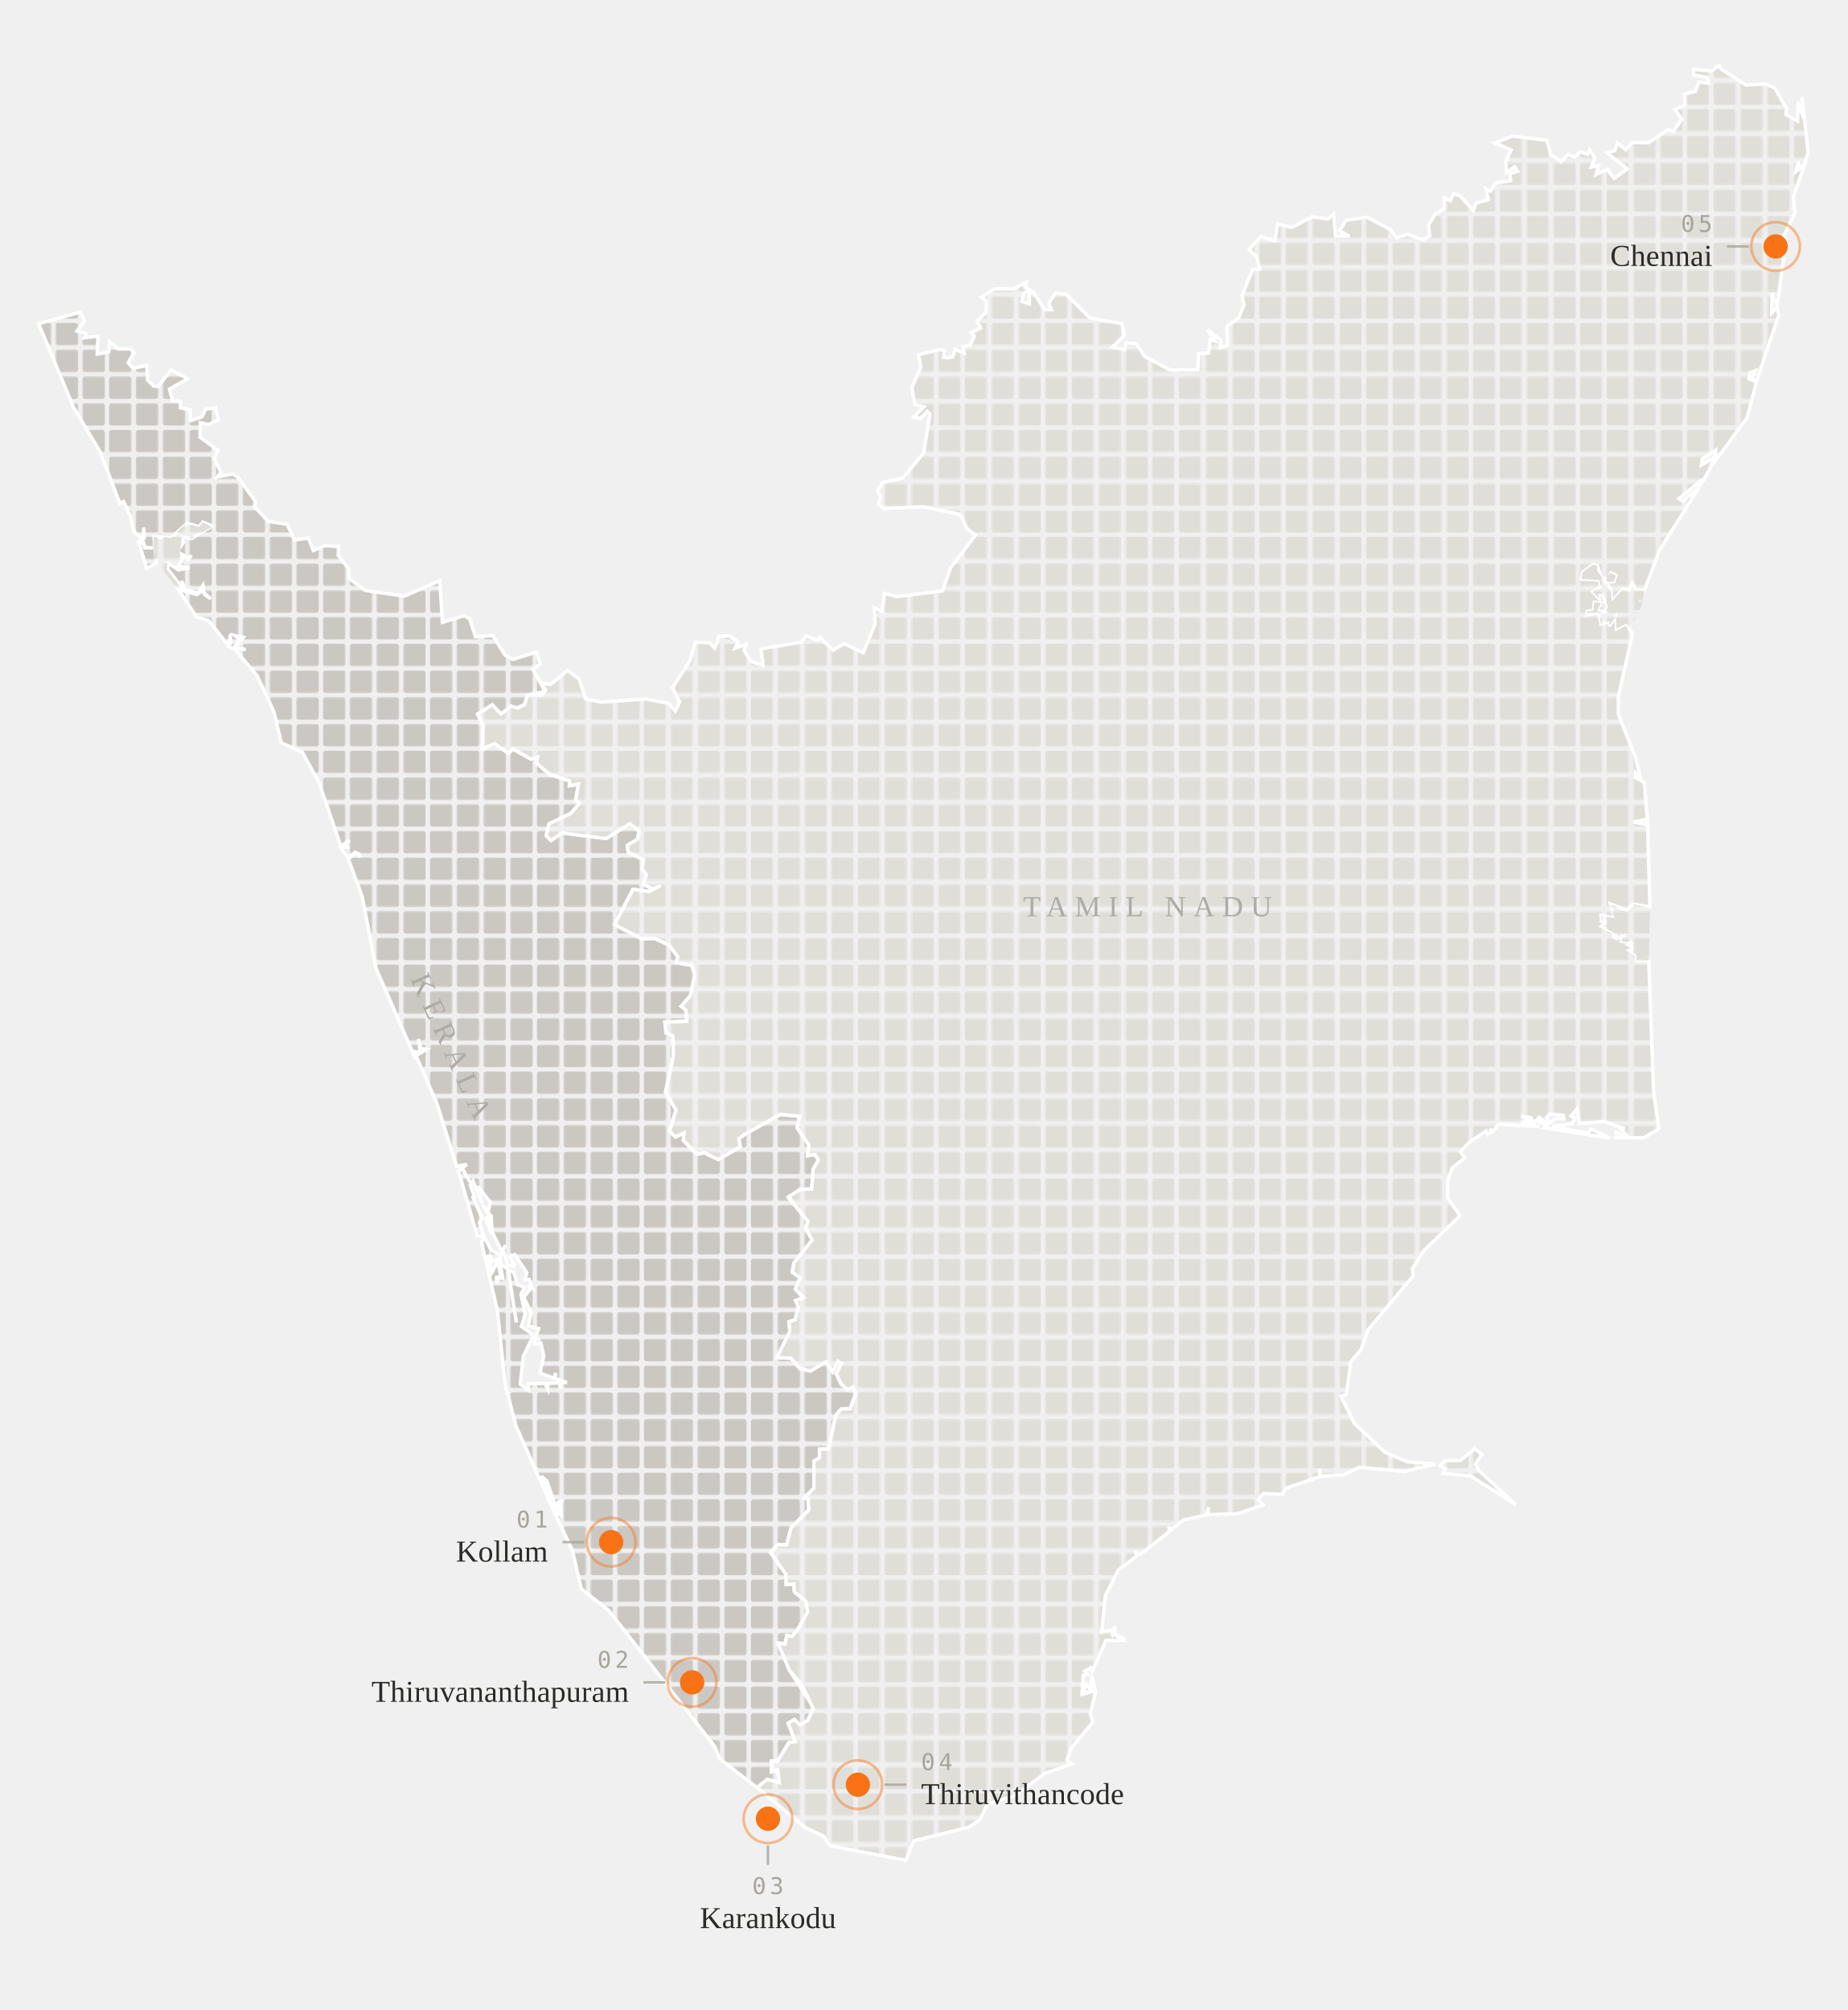
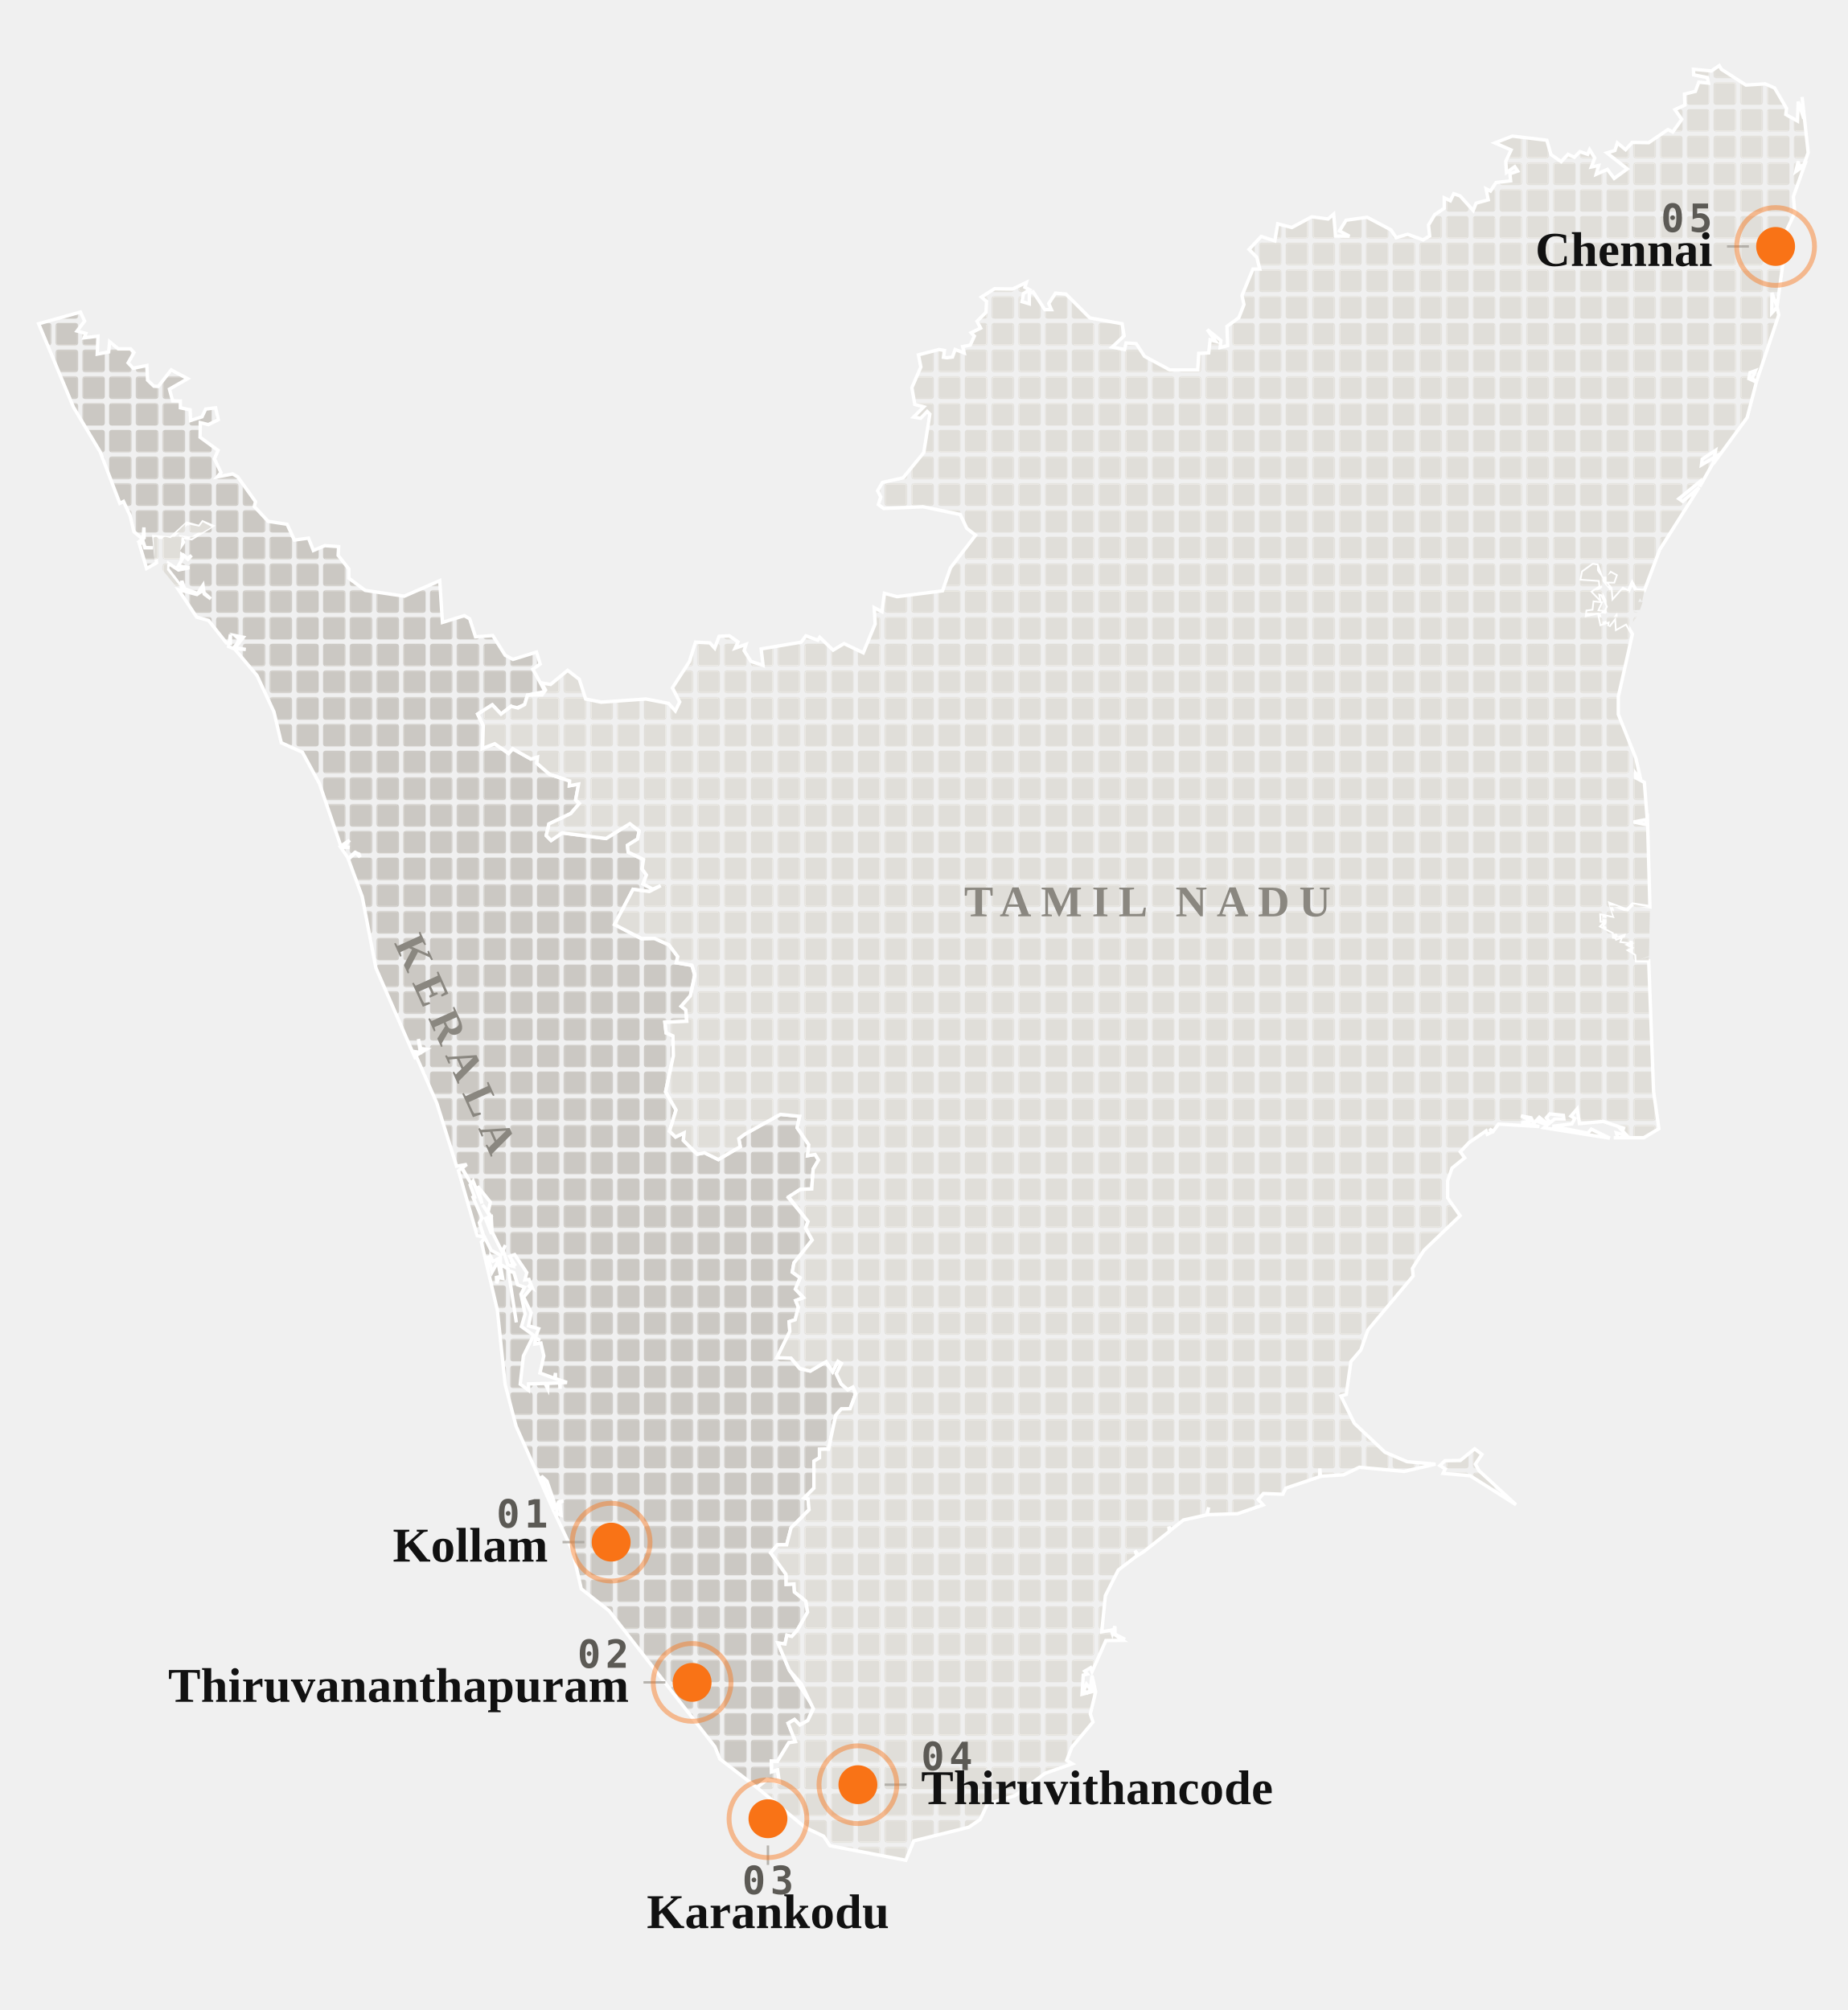
<svg xmlns="http://www.w3.org/2000/svg" viewBox="0 0 760 827" preserveAspectRatio="xMidYMid meet" role="img" aria-labelledby="s-t s-d">
  <style>
    .s text { font-family: 'Familjen Grotesk','Inter',system-ui,-apple-system,'Segoe UI',sans-serif; }
    .s-panel { stroke: #FFFFFF; stroke-width: 1.4; fill-rule: evenodd; }
-     .s-name { fill: #AEABA5; font-size: 12px; font-weight: 500; letter-spacing: .26em; }
-     .s-num { fill: #A8A49D; font-family: 'IBM Plex Mono',ui-monospace,SFMono-Regular,Menlo,monospace; font-size: 9.5px; letter-spacing: .16em; }
-     .s-city { fill: #2B2B28; font-size: 12.5px; font-weight: 500; letter-spacing: .005em; }
+     .s-name { fill: #8A8780; font-size: 18px; font-weight: 600; letter-spacing: .22em; }
+     .s-num { fill: #5C5A55; font-family: 'IBM Plex Mono',ui-monospace,SFMono-Regular,Menlo,monospace; font-size: 16px; font-weight: 600; letter-spacing: .12em; }
+     .s-city { fill: #111111; font-size: 20px; font-weight: 600; letter-spacing: .005em; }
+     .s-hit { fill: transparent; }
    .s-tick { stroke: #A8A49D; stroke-width: 1; opacity: .8; }
    .s-site { cursor: pointer; outline: none; }
-     .s-ring { fill: none; stroke: #f97316; stroke-width: 1.1; opacity: .45;
+     .s-ring { fill: none; stroke: #f97316; stroke-width: 2; opacity: .45;
      transition: opacity .22s ease; }
    .s-disc { fill: #f97316; }
    .s-rays { stroke: #f97316; stroke-width: 1.4; stroke-linecap: round; fill: none;
      opacity: 0; transition: opacity .22s ease; }
    .s-site:hover .s-rays, .s-site:focus-visible .s-rays, .s-site.is-on .s-rays { opacity: 1; }
    .s-site:hover .s-ring, .s-site:focus-visible .s-ring, .s-site.is-on .s-ring { opacity: 0; }
    .s-site:hover .s-num, .s-site:focus-visible .s-num, .s-site.is-on .s-num { fill: #f97316; }
    @media (prefers-reduced-motion: reduce) { .s-rays, .s-ring { transition: none; } }
    @media (max-width: 700px) {
-       .s-city, .s-tick { display: none; }
-       .s-num { font-size: 15px; }
+       .s-num { font-size: 18px; }
+       .s-city { font-size: 22px; }
      .s-name { font-size: 17px; letter-spacing: .18em; }
    }
  </style>
  <defs>
    <pattern id="s-c-kl" width="11.0" height="11.0" patternUnits="userSpaceOnUse">
      <rect x="0.90" y="0.90" width="9.20" height="9.20" rx="1" fill="#CBC8C3" />
    </pattern>
    <pattern id="s-c-tn" width="11.0" height="11.0" patternUnits="userSpaceOnUse">
      <rect x="0.90" y="0.90" width="9.20" height="9.20" rx="1" fill="#E0DED9" />
    </pattern>
  </defs>
  <path class="s-panel" id="s-kerala" fill="url(#s-c-kl)" d="M33.1,128.4 34.8,132.1 31.7,136.2 35.3,137.2 34.6,139.0 40.3,138.3 40.0,145.7 44.7,144.8 45.1,140.6 48.6,143.5 53.7,143.5 55.1,145.1 52.7,149.3 54.8,151.5 60.4,150.4 60.7,156.4 63.3,158.9 65.1,159.0 70.4,152.2 77.2,155.8 69.7,160.1 71.0,164.9 74.2,165.0 74.2,167.8 78.2,168.6 78.4,173.0 83.1,171.5 84.6,168.3 88.7,167.8 89.8,172.7 85.7,174.7 82.4,173.9 82.3,179.9 89.7,185.3 88.2,188.8 90.9,194.4 89.4,196.2 95.7,195.0 97.8,196.2 105.1,206.4 104.6,208.4 110.3,214.5 118.1,215.7 121.1,222.2 126.9,221.4 128.9,226.5 133.6,224.5 139.3,224.9 139.1,228.5 143.5,234.1 143.5,237.9 150.2,242.9 166.3,245.3 180.9,238.9 182.0,256.1 191.0,253.3 193.2,254.6 195.6,262.0 202.7,261.5 207.8,269.6 211.0,271.3 220.7,268.3 222.2,273.2 219.2,275.3 224.2,284.5 217.0,286.0 215.8,289.9 211.1,291.9 210.2,290.6 206.1,293.8 202.5,290.0 196.5,293.8 198.8,298.6 198.4,308.0 203.5,306.0 209.2,310.0 210.9,308.1 218.4,312.3 221.1,311.5 220.8,314.0 226.1,318.6 234.3,321.3 234.2,323.3 238.0,322.6 236.8,329.1 238.3,330.6 234.8,334.7 225.8,339.0 224.7,343.8 226.7,345.8 231.3,342.7 249.3,345.0 259.1,338.9 262.9,341.9 262.3,345.2 258.1,347.8 258.4,350.6 264.7,353.7 264.1,357.5 265.9,360.0 264.5,363.7 268.5,365.8 271.8,364.4 267.1,366.8 260.4,365.9 252.8,380.4 263.9,386.2 269.2,386.1 275.2,388.8 278.8,393.6 278.2,396.1 284.6,397.2 285.8,401.1 284.0,409.7 280.2,414.0 282.1,415.5 282.5,420.2 273.5,420.6 274.0,425.0 276.8,426.2 277.0,434.4 273.8,449.2 278.1,456.7 275.4,465.4 277.9,467.8 281.4,466.1 281.1,469.2 286.8,474.9 289.8,474.3 295.5,477.1 304.5,471.8 303.9,468.5 306.3,466.7 321.0,458.5 328.9,459.3 327.9,464.0 332.7,471.0 332.2,475.5 335.3,475.0 336.7,477.3 334.5,481.0 333.9,489.2 329.3,489.3 324.3,492.8 332.4,502.6 331.4,505.3 334.1,510.2 326.6,519.6 325.9,523.4 329.1,525.7 327.2,530.4 330.5,533.9 327.3,535.1 328.4,537.8 327.1,543.0 324.6,543.8 324.9,547.8 319.6,558.6 325.4,558.8 329.0,563.1 333.3,564.1 339.8,560.3 342.5,564.4 344.7,560.1 346.1,561.0 344.0,565.2 346.0,569.4 348.7,571.8 350.8,570.7 352.0,573.4 349.7,579.6 346.1,579.7 343.8,582.3 340.8,596.2 337.1,596.3 337.1,599.8 334.8,601.2 334.8,612.3 330.8,616.3 332.4,616.8 332.8,621.2 325.4,628.6 323.6,635.6 319.8,635.6 317.0,638.9 323.3,647.7 323.4,651.9 326.6,651.7 326.8,655.0 331.5,658.8 332.2,663.3 327.9,670.8 325.7,673.3 323.7,672.8 322.9,676.4 320.0,676.0 324.7,687.2 334.6,702.4 332.3,707.9 329.0,709.7 326.8,707.5 324.2,709.0 327.2,716.6 324.5,717.0 319.8,724.7 317.3,724.6 317.4,729.0 319.9,728.2 320.6,733.5 315.6,732.1 311.4,735.5 296.1,723.7 294.1,718.7 250.5,662.7 239.1,653.7 235.5,638.0 228.1,622.4 230.8,623.4 230.3,618.2 231.7,617.5 229.7,618.0 229.1,621.3 225.0,609.4 222.7,607.3 227.7,621.5 212.3,586.8 207.8,569.7 204.6,539.1 198.0,511.0 199.5,509.4 202.0,514.4 205.8,516.4 205.9,519.8 205.3,517.7 202.8,518.9 201.9,517.2 201.8,519.3 200.7,516.7 202.4,523.4 204.8,519.1 206.0,525.2 204.2,525.6 204.3,528.0 205.2,525.6 206.8,526.0 205.8,520.2 209.0,522.1 212.4,544.1 209.1,522.8 211.4,523.6 212.9,528.6 215.8,529.6 214.3,532.5 216.0,540.7 214.5,545.8 219.5,549.4 215.3,557.9 214.0,569.5 217.4,572.0 217.4,569.4 224.2,569.2 225.3,571.4 225.4,569.2 230.2,569.0 230.4,571.4 230.4,569.0 233.2,568.8 228.5,567.2 228.5,564.9 228.1,567.1 222.1,564.9 223.7,557.9 222.5,552.6 220.0,553.0 220.3,550.7 222.2,551.5 220.2,550.4 221.6,546.7 217.4,545.5 218.5,540.2 215.4,533.7 218.4,530.1 217.2,528.7 219.0,529.9 217.6,526.4 215.9,526.6 216.7,523.6 211.7,516.2 209.6,516.9 212.1,520.9 210.3,518.5 211.1,521.0 208.9,520.4 206.9,514.2 207.9,512.3 206.6,515.2 202.4,506.8 202.1,501.0 200.7,502.2 202.2,507.7 199.7,501.3 201.9,500.3 198.5,495.7 200.7,499.1 201.7,494.6 196.5,488.1 198.3,495.2 194.6,485.9 193.4,487.5 195.5,493.2 194.3,492.0 198.3,501.2 197.2,503.1 199.1,509.0 196.3,508.4 188.6,481.7 189.9,480.6 193.5,486.5 190.1,480.6 192.0,479.1 187.8,479.8 179.7,453.9 171.1,434.3 175.5,431.7 173.1,431.4 172.1,427.5 172.9,433.0 170.8,432.7 171.0,435.8 154.6,398.2 149.0,368.9 143.3,353.5 146.3,350.8 148.1,352.6 147.7,351.4 146.0,350.7 143.3,353.2 140.2,348.7 143.8,348.7 141.6,348.2 143.8,345.7 140.2,348.1 131.4,322.4 124.4,309.5 115.7,305.6 112.7,292.9 105.7,277.9 96.4,266.9 101.1,267.2 96.8,266.5 100.1,262.2 96.7,261.5 98.4,263.0 97.5,264.8 95.9,266.8 94.0,266.0 94.8,261.0 94.8,264.7 93.1,264.5 85.8,255.3 80.9,253.9 73.4,242.6 81.0,244.6 83.1,243.1 86.7,246.4 84.0,244.4 83.5,240.8 81.3,244.2 75.9,242.2 74.8,239.0 74.5,241.3 68.9,234.0 69.3,231.8 73.4,234.5 77.9,233.6 73.4,232.8 75.7,228.7 77.3,230.1 78.8,228.5 77.1,229.8 75.6,228.5 74.5,230.3 75.1,228.3 73.0,226.9 75.5,223.1 74.7,221.0 78.8,221.6 87.2,216.4 83.4,214.8 82.0,216.7 76.9,215.3 70.2,221.4 63.3,220.8 64.4,231.6 60.3,233.9 57.4,224.0 58.8,222.8 59.6,225.4 62.9,225.4 59.7,225.3 58.8,222.6 56.6,223.3 59.3,221.3 59.2,217.0 58.8,221.9 55.1,218.8 53.5,212.1 50.8,206.3 49.3,207.1 41.2,185.9 30.2,167.5 15.9,133.2 33.1,128.4Z" />
  <path class="s-panel" id="s-tamil-nadu" fill="url(#s-c-tn)" d="M708.1,28.5 718.2,35.0 726.1,34.5 730.0,36.2 734.9,44.6 734.6,47.1 739.4,49.8 739.7,41.8 742.0,48.8 741.3,39.9 743.8,62.8 742.0,67.9 740.1,68.5 739.7,66.4 738.7,70.6 742.3,68.0 737.7,80.9 738.3,87.6 733.4,97.9 734.8,98.2 731.0,126.0 728.9,120.5 728.8,128.8 731.0,126.4 731.7,129.6 722.6,156.8 720.7,155.8 722.1,152.5 719.9,153.3 719.4,155.8 722.5,157.2 718.7,171.8 704.7,190.9 705.7,185.3 700.2,188.9 699.9,191.3 706.4,187.5 699.2,200.2 699.3,198.1 690.6,205.2 692.2,206.3 698.9,200.6 682.7,226.2 676.4,243.0 672.9,242.7 671.4,239.8 669.8,243.3 667.7,242.2 663.0,247.5 662.6,242.1 660.2,239.3 663.8,239.4 664.7,236.8 662.7,235.7 661.4,237.9 658.9,238.0 657.0,232.6 655.3,232.3 651.1,235.3 650.5,238.2 658.0,238.7 658.3,241.4 655.2,243.5 657.8,246.2 657.4,244.2 658.9,244.6 661.4,249.6 660.2,251.8 657.0,251.4 658.5,248.1 655.8,247.8 655.4,251.2 652.9,251.5 652.7,253.1 657.6,252.0 658.6,256.8 662.2,255.6 661.8,257.6 664.7,253.8 665.0,258.7 669.0,256.5 671.5,260.9 665.7,286.6 665.7,293.9 672.9,311.9 675.0,321.1 672.8,318.2 672.8,320.0 676.4,321.9 677.6,337.1 672.0,338.2 676.7,339.2 677.7,337.3 678.7,373.1 671.6,372.0 669.2,374.5 662.4,371.9 664.2,377.8 658.6,376.6 658.7,378.9 660.9,378.9 658.7,381.1 663.8,383.7 663.8,386.1 664.5,384.3 665.0,386.2 667.8,385.1 667.0,387.3 672.6,388.0 670.0,388.8 672.4,390.0 670.2,391.0 673.0,392.7 673.2,395.3 678.2,395.3 680.2,449.1 682.4,464.4 676.2,468.1 663.8,468.1 665.5,468.1 664.9,466.1 669.4,467.4 665.7,463.5 668.5,464.4 659.5,461.4 649.7,462.3 648.8,456.2 646.2,459.2 647.8,460.2 646.6,462.4 638.6,463.4 653.1,466.2 654.6,464.6 662.2,468.3 635.1,464.0 639.5,460.4 643.3,460.4 643.1,458.9 637.5,458.3 636.1,459.9 637.3,461.5 635.0,462.3 632.5,461.4 635.3,461.4 633.2,459.7 630.9,462.2 629.8,459.9 625.7,459.1 629.8,461.2 625.8,462.0 633.2,463.5 616.4,462.5 614.2,465.5 612.7,464.5 613.7,465.8 611.8,466.7 611.3,465.3 604.3,470.1 600.7,473.9 602.5,476.4 597.3,480.6 595.5,485.8 595.5,492.9 600.6,500.2 585.7,514.5 581.0,521.9 581.3,525.0 562.7,547.2 559.8,555.4 555.7,560.2 553.8,573.7 551.6,574.4 557.1,585.6 569.7,597.5 578.8,601.4 590.5,602.4 577.6,605.4 559.2,603.7 552.7,606.8 543.2,607.4 542.9,604.2 542.8,607.6 528.9,612.3 527.7,614.8 519.7,614.5 517.6,617.0 519.6,619.2 509.1,622.8 496.6,623.2 497.2,620.2 496.3,623.3 486.8,625.4 481.5,629.6 480.8,628.1 481.0,630.1 470.5,638.4 468.3,639.8 466.9,638.0 467.7,640.1 460.0,646.0 454.7,656.5 453.2,671.4 457.1,670.7 457.6,672.2 458.6,669.1 458.7,672.4 462.8,674.5 458.5,672.5 461.9,674.9 454.9,675.0 449.2,687.8 448.6,686.2 446.2,687.6 447.3,688.8 445.6,689.2 445.1,697.1 450.3,695.7 449.4,694.3 447.3,696.5 445.8,695.6 446.9,692.9 448.5,694.9 449.2,689.4 450.7,696.1 448.5,705.2 449.6,708.5 440.9,718.9 438.8,724.3 441.1,725.7 429.9,729.6 417.5,738.8 406.2,742.2 403.2,748.6 398.5,751.8 375.9,757.4 372.6,765.4 341.4,759.4 338.8,755.5 331.2,751.9 311.4,735.5 315.6,732.1 320.6,733.5 319.9,728.2 317.4,729.0 317.3,724.6 319.8,724.7 324.5,717.0 327.2,716.6 324.2,709.0 326.8,707.5 329.0,709.7 332.3,707.9 334.6,703.1 329.7,692.9 324.7,687.2 320.0,676.0 322.9,676.4 323.7,672.8 325.7,673.3 327.9,670.8 332.2,663.3 331.5,658.8 326.8,655.0 326.6,651.7 323.4,651.9 323.3,647.7 317.0,638.9 319.8,635.6 323.6,635.6 325.4,628.6 332.8,621.2 332.4,616.8 330.8,616.3 334.8,612.3 334.8,601.2 337.1,599.8 337.1,596.3 340.8,596.2 343.8,582.3 346.1,579.7 349.7,579.6 352.0,573.4 350.8,570.7 348.7,571.8 346.0,569.4 344.0,565.2 346.1,561.0 344.7,560.1 342.5,564.4 339.8,560.3 333.3,564.1 329.0,563.1 325.4,558.8 319.6,558.6 324.9,547.8 324.6,543.8 327.1,543.0 328.4,537.8 327.3,535.1 330.5,533.9 327.2,530.4 329.1,525.7 325.9,523.4 326.6,519.6 334.1,510.2 331.4,505.3 332.4,502.6 324.4,492.4 329.3,489.3 333.9,489.2 334.5,481.0 336.7,477.3 335.3,475.0 332.2,475.5 332.7,471.0 327.9,464.0 328.9,459.3 321.0,458.5 306.3,466.7 303.9,468.5 304.5,471.8 295.5,477.1 289.8,474.3 286.8,474.9 281.1,469.2 281.4,466.1 277.9,467.8 275.4,465.4 278.1,456.7 273.8,449.2 277.0,434.4 276.8,426.2 274.0,425.0 273.5,420.6 282.5,420.2 282.1,415.5 280.2,414.0 284.0,409.7 285.8,401.1 284.6,397.2 278.2,396.1 278.8,393.6 275.2,388.8 269.2,386.1 263.9,386.2 252.8,380.4 260.4,365.9 267.1,366.8 271.8,364.4 268.5,365.8 264.5,363.7 265.9,360.0 264.1,357.5 264.7,353.7 258.4,350.6 258.1,347.8 262.3,345.2 262.9,341.9 259.1,338.9 249.3,345.0 231.3,342.7 226.7,345.8 224.7,343.8 225.8,339.0 234.8,334.7 238.3,330.6 236.8,329.1 238.0,322.6 234.2,323.3 234.3,321.3 226.1,318.6 220.8,314.0 221.1,311.5 218.4,312.3 210.9,308.1 209.2,310.0 203.5,306.0 198.4,308.0 198.8,298.6 196.5,293.8 202.5,290.0 206.1,293.8 210.2,290.6 213.1,291.3 215.8,289.9 217.0,286.0 223.0,285.9 224.4,283.9 222.8,281.0 226.5,281.6 233.5,275.8 238.3,279.5 240.9,287.6 247.3,288.9 265.7,287.6 275.0,289.4 277.8,292.5 279.6,288.8 276.6,283.0 283.6,272.2 286.1,264.2 292.0,264.5 294.0,266.7 295.8,261.8 300.0,261.6 303.6,264.1 302.4,266.7 306.9,265.1 306.1,267.7 308.9,272.1 313.9,273.8 313.1,267.0 329.6,264.2 331.5,261.6 336.4,263.4 337.2,262.2 342.7,267.5 347.2,264.8 355.1,268.6 360.0,256.7 359.6,250.0 362.8,251.7 363.8,244.1 369.0,245.5 387.7,243.1 391.0,233.6 401.3,220.2 397.7,217.4 395.0,211.7 379.7,208.5 363.5,209.2 361.3,207.6 362.3,204.5 361.0,201.9 363.0,198.5 371.5,196.6 380.0,186.2 382.5,170.4 381.4,169.3 378.7,172.1 375.8,171.6 380.0,167.4 376.3,166.4 375.1,159.5 378.8,151.0 377.8,146.0 386.3,143.8 388.5,144.2 388.1,147.0 389.5,147.2 391.8,146.9 392.9,143.8 396.6,145.2 396.0,142.6 399.1,142.0 400.8,138.3 399.5,136.9 403.4,135.0 401.9,132.2 405.6,128.5 405.8,124.0 403.7,122.2 409.1,118.8 416.6,118.9 422.2,116.2 421.6,118.2 423.5,119.2 421.0,120.8 420.4,124.1 423.4,125.0 423.4,120.7 425.0,120.1 429.8,127.4 432.5,127.4 431.4,124.9 434.2,120.6 438.5,121.0 448.3,130.8 461.6,133.2 462.4,138.2 457.5,142.8 462.6,143.8 463.2,141.1 467.4,141.4 470.8,146.6 481.2,152.2 492.7,152.2 493.1,145.4 497.2,145.2 497.8,139.8 500.0,140.4 496.6,135.6 502.2,140.1 501.9,143.0 505.0,142.2 504.7,134.3 509.6,130.7 511.7,125.3 510.9,121.6 515.4,110.7 518.2,110.7 517.0,105.9 513.8,102.6 518.8,97.3 524.4,99.1 525.6,92.1 531.4,93.6 539.6,89.2 546.3,90.1 548.6,88.1 549.4,97.1 555.1,97.2 551.0,95.0 553.7,90.6 562.4,89.4 572.2,94.6 574.3,97.8 579.0,96.4 585.4,98.7 588.1,97.1 587.6,92.6 590.2,88.3 594.1,85.7 594.1,81.4 596.6,82.6 598.0,79.7 600.6,80.6 606.0,86.6 607.2,83.6 612.2,82.2 611.3,77.7 613.1,78.6 615.4,75.1 621.4,74.4 621.1,71.5 624.3,70.4 623.1,68.6 619.7,71.0 619.4,66.4 621.6,61.7 614.9,58.8 622.1,56.0 636.3,57.7 638.0,63.6 642.2,66.5 645.0,63.5 647.6,64.7 649.9,62.4 653.1,63.5 653.9,61.6 656.0,65.0 654.6,68.7 657.6,68.1 656.6,71.7 661.2,69.7 664.0,73.4 669.4,69.5 661.0,62.9 664.3,61.9 665.3,58.8 668.7,61.6 671.4,58.6 678.2,58.7 686.1,53.3 688.1,54.3 691.8,49.1 689.0,45.1 693.1,43.2 692.9,38.7 697.4,37.6 698.8,33.8 702.8,34.2 702.3,31.9 696.7,30.8 696.6,28.5 704.0,29.2 707.2,27.0 708.1,28.5ZM606.6,596.1 609.6,598.4 606.9,602.4 608.4,605.1 623.6,619.1 604.8,607.2 593.6,606.2 594.5,604.4 592.3,603.0 594.4,601.0 600.7,600.9 606.6,596.1Z" />
  <path id="s-puducherry" fill="url(#s-c-tn)" stroke="none" fill-rule="evenodd" d="M656.9,234.8 659.4,238.1 662.7,235.7 664.7,236.8 663.8,239.4 660.2,239.3 662.6,242.1 663.0,247.5 667.7,242.2 669.8,243.3 671.4,239.8 672.9,242.7 676.4,243.0 675.5,247.5 674.6,246.2 673.9,247.6 675.7,247.7 674.6,250.9 670.2,251.3 674.0,251.9 672.0,251.9 674.0,252.6 671.4,256.5 671.5,260.8 669.0,256.5 665.0,258.7 664.7,253.8 661.8,257.6 662.2,255.6 658.6,256.8 657.6,252.0 652.7,253.1 652.9,251.5 655.4,251.2 655.8,247.8 658.5,248.1 657.0,251.4 660.2,251.8 661.4,249.6 658.9,244.6 657.4,244.2 657.8,246.2 655.2,243.5 658.3,241.4 658.0,238.7 650.5,238.2 651.1,235.3 655.3,232.3 657.0,232.6 656.9,234.8ZM664.5,372.6 669.2,374.5 671.6,372.0 678.7,373.4 678.3,393.4 674.6,394.7 678.3,393.7 678.2,395.3 673.2,395.3 673.0,392.7 670.2,391.0 672.4,390.0 670.0,388.8 672.6,388.0 667.0,387.3 667.8,385.1 665.0,386.2 664.5,384.3 663.8,386.1 663.8,383.7 658.7,381.1 660.9,378.9 658.7,378.9 658.6,376.6 664.2,377.8 662.1,372.6 664.5,372.6ZM83.4,214.8 87.1,216.8 78.8,221.6 74.7,221.0 73.7,231.6 69.7,230.9 68.8,232.3 68.7,234.5 74.2,241.4 73.0,242.0 63.6,230.6 63.1,221.3 65.1,220.0 70.2,221.4 76.3,215.5 82.0,216.7 83.4,214.8Z" />
  <text class="s-name" x="472" y="377" text-anchor="middle">TAMIL NADU</text>
  <text class="s-name" x="182" y="432" text-anchor="middle" transform="rotate(65.6 182 432)">KERALA</text>
  <g id="s-sites">
    <g class="s-site" id="s-site-kollam" tabindex="0" role="button" aria-label="Office 01, Kollam" data-office="kollam">
      <path class="s-tick" d="M240.4 634.5H231.4" />
      <text class="s-num" x="225.4" y="628.5" text-anchor="end">01</text>
      <text class="s-city" x="225.4" y="642.5" text-anchor="end">Kollam</text>
      <path class="s-rays" d="M8.78 3.64 L12.01 4.97M3.64 8.78 L4.97 12.01M-3.64 8.78 L-4.97 12.01M-8.78 3.64 L-12.01 4.97M-8.78 -3.64 L-12.01 -4.97M-3.64 -8.78 L-4.97 -12.01M3.64 -8.78 L4.97 -12.01M8.78 -3.64 L12.01 -4.97" transform="translate(251.4 634.5)" />
-       <circle class="s-ring" cx="251.4" cy="634.5" r="10" />
-       <circle class="s-disc" cx="251.4" cy="634.5" r="5" />
+       <circle class="s-hit" cx="251.4" cy="634.5" r="24" />
+       <circle class="s-ring" cx="251.4" cy="634.5" r="16" />
+       <circle class="s-disc" cx="251.4" cy="634.5" r="8" />
    </g>
    <g class="s-site" id="s-site-thiruvananthapuram" tabindex="0" role="button" aria-label="Office 02, Thiruvananthapuram" data-office="thiruvananthapuram">
      <path class="s-tick" d="M273.7 692.2H264.7" />
      <text class="s-num" x="258.7" y="686.2" text-anchor="end">02</text>
      <text class="s-city" x="258.7" y="700.2" text-anchor="end">Thiruvananthapuram</text>
      <path class="s-rays" d="M8.78 3.64 L12.01 4.97M3.64 8.78 L4.97 12.01M-3.64 8.78 L-4.97 12.01M-8.78 3.64 L-12.01 4.97M-8.78 -3.64 L-12.01 -4.97M-3.64 -8.78 L-4.97 -12.01M3.64 -8.78 L4.97 -12.01M8.78 -3.64 L12.01 -4.97" transform="translate(284.7 692.2)" />
-       <circle class="s-ring" cx="284.7" cy="692.2" r="10" />
-       <circle class="s-disc" cx="284.7" cy="692.2" r="5" />
+       <circle class="s-hit" cx="284.7" cy="692.2" r="24" />
+       <circle class="s-ring" cx="284.7" cy="692.2" r="16" />
+       <circle class="s-disc" cx="284.7" cy="692.2" r="8" />
    </g>
    <g class="s-site" id="s-site-karankodu" tabindex="0" role="button" aria-label="Office 03, Karankodu" data-office="karankodu">
      <path class="s-tick" d="M315.9 759.3V767.3" />
      <text class="s-num" x="315.9" y="779.3" text-anchor="middle">03</text>
      <text class="s-city" x="315.9" y="793.3" text-anchor="middle">Karankodu</text>
      <path class="s-rays" d="M8.78 3.64 L12.01 4.97M3.64 8.78 L4.97 12.01M-3.64 8.78 L-4.97 12.01M-8.78 3.64 L-12.01 4.97M-8.78 -3.64 L-12.01 -4.97M-3.64 -8.78 L-4.97 -12.01M3.64 -8.78 L4.97 -12.01M8.78 -3.64 L12.01 -4.97" transform="translate(315.9 748.3)" />
-       <circle class="s-ring" cx="315.9" cy="748.3" r="10" />
-       <circle class="s-disc" cx="315.9" cy="748.3" r="5" />
+       <circle class="s-hit" cx="315.9" cy="748.3" r="24" />
+       <circle class="s-ring" cx="315.9" cy="748.3" r="16" />
+       <circle class="s-disc" cx="315.9" cy="748.3" r="8" />
    </g>
    <g class="s-site" id="s-site-thiruvithancode" tabindex="0" role="button" aria-label="Office 04, Thiruvithancode" data-office="thiruvithancode">
      <path class="s-tick" d="M363.9 734.3H372.9" />
      <text class="s-num" x="378.9" y="728.3" text-anchor="start">04</text>
      <text class="s-city" x="378.9" y="742.3" text-anchor="start">Thiruvithancode</text>
      <path class="s-rays" d="M8.78 3.64 L12.01 4.97M3.64 8.78 L4.97 12.01M-3.64 8.78 L-4.97 12.01M-8.78 3.64 L-12.01 4.97M-8.78 -3.64 L-12.01 -4.97M-3.64 -8.78 L-4.97 -12.01M3.64 -8.78 L4.97 -12.01M8.78 -3.64 L12.01 -4.97" transform="translate(352.9 734.3)" />
-       <circle class="s-ring" cx="352.9" cy="734.3" r="10" />
-       <circle class="s-disc" cx="352.9" cy="734.3" r="5" />
+       <circle class="s-hit" cx="352.9" cy="734.3" r="24" />
+       <circle class="s-ring" cx="352.9" cy="734.3" r="16" />
+       <circle class="s-disc" cx="352.9" cy="734.3" r="8" />
    </g>
    <g class="s-site" id="s-site-chennai" tabindex="0" role="button" aria-label="Office 05, Chennai" data-office="chennai">
      <path class="s-tick" d="M719.4 101.4H710.4" />
      <text class="s-num" x="704.4" y="95.4" text-anchor="end">05</text>
      <text class="s-city" x="704.4" y="109.4" text-anchor="end">Chennai</text>
      <path class="s-rays" d="M8.78 3.64 L12.01 4.97M3.64 8.78 L4.97 12.01M-3.64 8.78 L-4.97 12.01M-8.78 3.64 L-12.01 4.97M-8.78 -3.64 L-12.01 -4.97M-3.64 -8.78 L-4.97 -12.01M3.64 -8.78 L4.97 -12.01M8.78 -3.64 L12.01 -4.97" transform="translate(730.4 101.4)" />
-       <circle class="s-ring" cx="730.4" cy="101.4" r="10" />
-       <circle class="s-disc" cx="730.4" cy="101.4" r="5" />
+       <circle class="s-hit" cx="730.4" cy="101.4" r="24" />
+       <circle class="s-ring" cx="730.4" cy="101.4" r="16" />
+       <circle class="s-disc" cx="730.4" cy="101.4" r="8" />
    </g>
  </g>
</svg>
